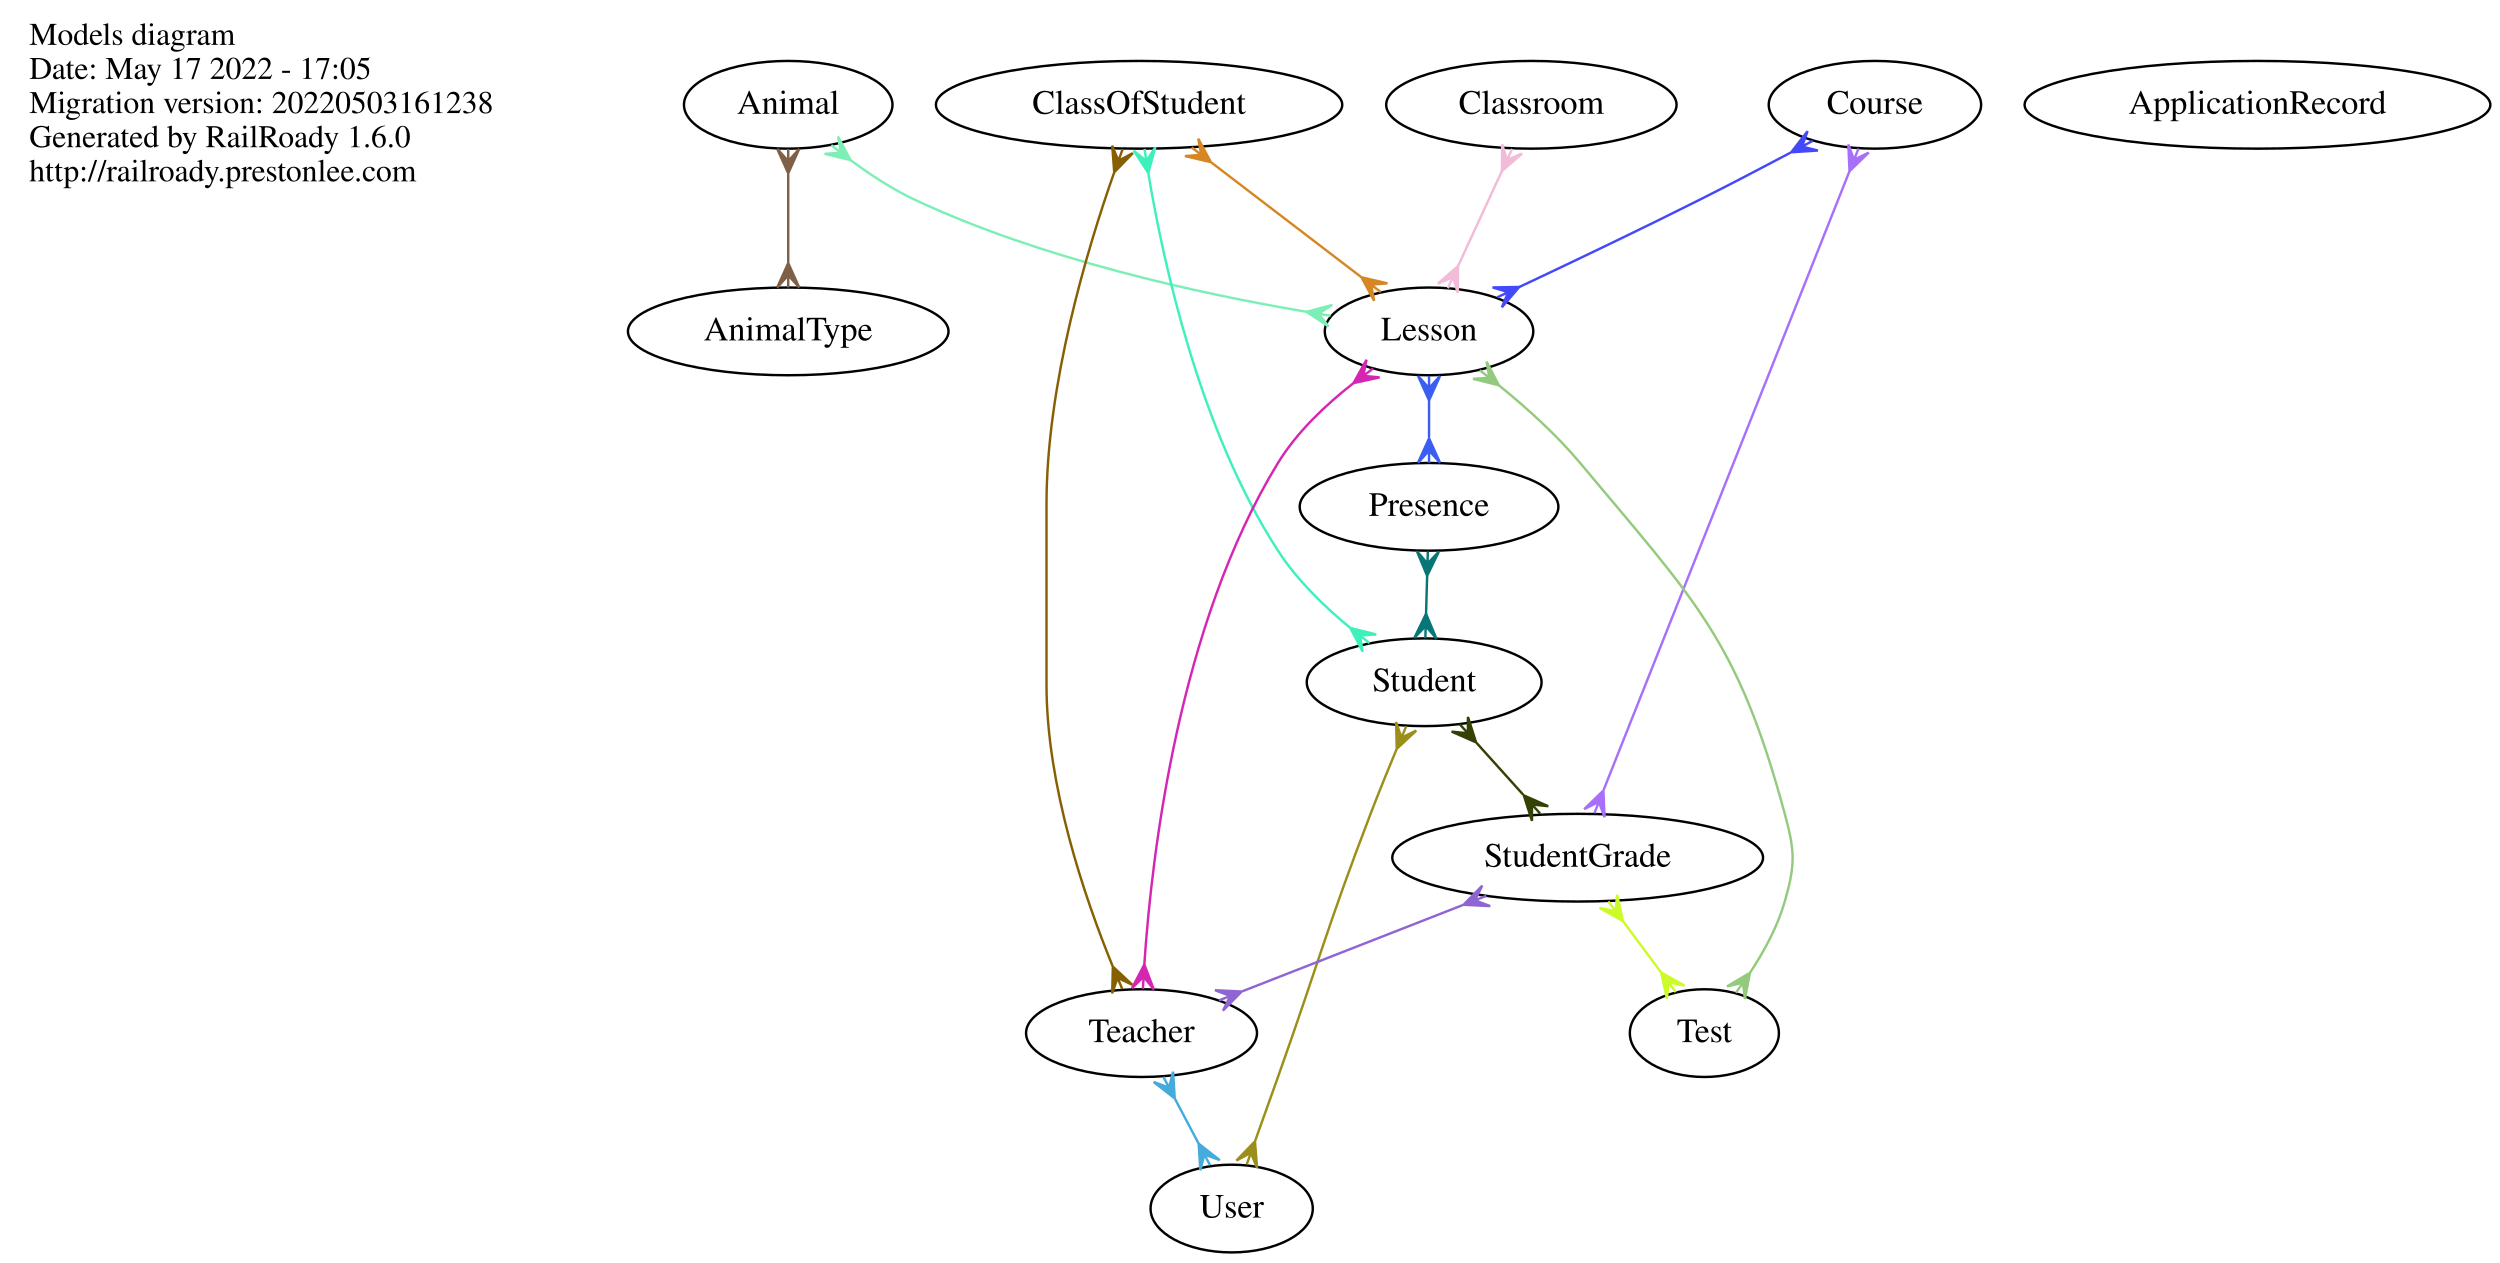
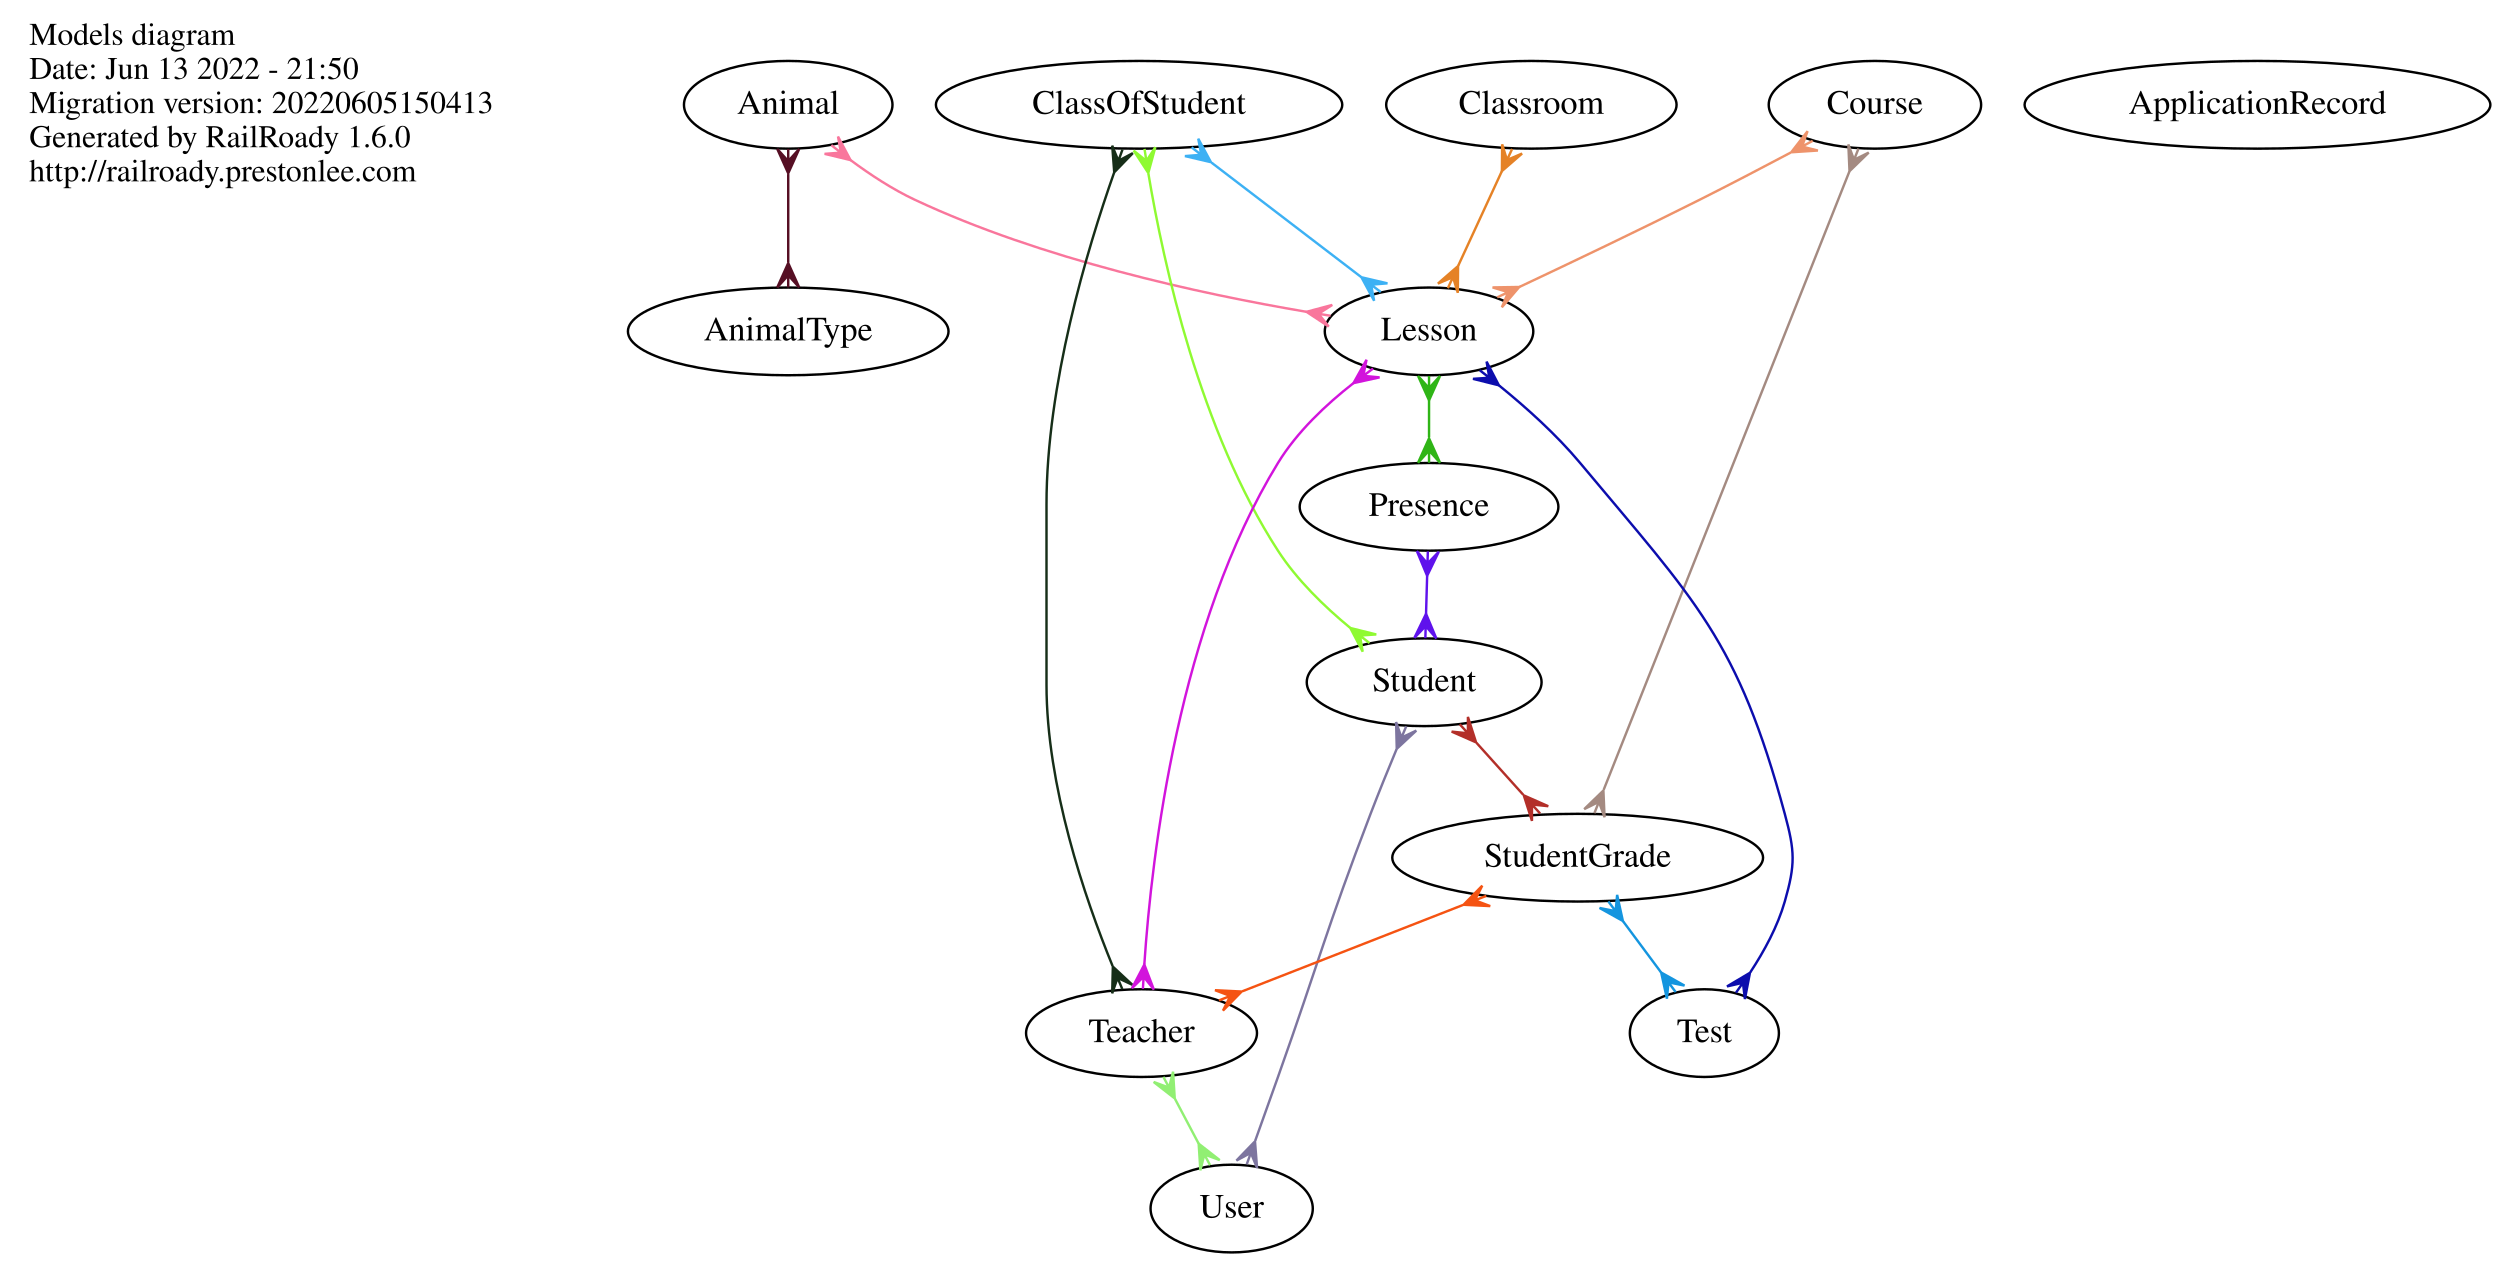
<svg xmlns="http://www.w3.org/2000/svg" width="1026pt" height="518pt" viewBox="0.00 0.00 1026.04 518.00">
  <g id="graph0" class="graph" transform="scale(1 1) rotate(0) translate(4 514)">
    <polygon fill="transparent" stroke="transparent" points="-4,4 -4,-514 1022.04,-514 1022.04,4 -4,4" />
    <g id="node1" class="node">
      <text text-anchor="start" x="8" y="-495.6" font-family="Times,serif" font-size="13.00">Models diagram</text>
-       <text text-anchor="start" x="8" y="-481.6" font-family="Times,serif" font-size="13.00">Date: May 17 2022 - 17:05</text>
-       <text text-anchor="start" x="8" y="-467.6" font-family="Times,serif" font-size="13.00">Migration version: 20220503161238</text>
+       <text text-anchor="start" x="8" y="-481.6" font-family="Times,serif" font-size="13.00">Date: Jun 13 2022 - 21:50</text>
+       <text text-anchor="start" x="8" y="-467.6" font-family="Times,serif" font-size="13.00">Migration version: 20220605150413</text>
      <text text-anchor="start" x="8" y="-453.6" font-family="Times,serif" font-size="13.00">Generated by RailRoady 1.6.0</text>
      <text text-anchor="start" x="8" y="-439.6" font-family="Times,serif" font-size="13.00">http://railroady.prestonlee.com</text>
    </g>
    <g id="node2" class="node">
      <ellipse fill="none" stroke="black" cx="319.5" cy="-471" rx="42.79" ry="18" />
      <text text-anchor="middle" x="319.5" y="-467.3" font-family="Times,serif" font-size="14.00">Animal</text>
    </g>
    <g id="node3" class="node">
      <ellipse fill="none" stroke="black" cx="319.5" cy="-378" rx="65.79" ry="18" />
      <text text-anchor="middle" x="319.5" y="-374.3" font-family="Times,serif" font-size="14.00">AnimalType</text>
    </g>
    <g id="edge1" class="edge">
-       <path fill="none" stroke="#7f6046" d="M319.5,-442.55C319.5,-431.08 319.5,-417.79 319.5,-406.34" />
-       <polygon fill="#7f6046" stroke="#7f6046" points="319.5,-442.88 315,-452.88 319.5,-447.88 319.5,-452.88 319.5,-452.88 319.5,-452.88 319.5,-447.88 324,-452.88 319.5,-442.88 319.5,-442.88" />
-       <polygon fill="#7f6046" stroke="#7f6046" points="319.5,-406.04 324,-396.04 319.5,-401.04 319.5,-396.04 319.5,-396.04 319.5,-396.04 319.5,-401.04 315,-396.04 319.5,-406.04 319.5,-406.04" />
+       <path fill="none" stroke="#560f24" d="M319.5,-442.55C319.5,-431.08 319.5,-417.79 319.5,-406.34" />
+       <polygon fill="#560f24" stroke="#560f24" points="319.5,-442.88 315,-452.88 319.5,-447.88 319.5,-452.88 319.5,-452.88 319.5,-452.88 319.5,-447.88 324,-452.88 319.5,-442.88 319.5,-442.88" />
+       <polygon fill="#560f24" stroke="#560f24" points="319.5,-406.04 324,-396.04 319.5,-401.04 319.5,-396.04 319.5,-396.04 319.5,-396.04 319.5,-401.04 315,-396.04 319.5,-406.04 319.5,-406.04" />
    </g>
    <g id="node8" class="node">
      <ellipse fill="none" stroke="black" cx="582.5" cy="-378" rx="42.79" ry="18" />
      <text text-anchor="middle" x="582.5" y="-374.3" font-family="Times,serif" font-size="14.00">Lesson</text>
    </g>
    <g id="edge2" class="edge">
-       <path fill="none" stroke="#7defb6" d="M345.1,-448.29C353.15,-442.31 362.33,-436.3 371.5,-432 423.53,-407.6 488.24,-393.48 532.19,-386.04" />
-       <polygon fill="#7defb6" stroke="#7defb6" points="345.08,-448.3 334.42,-450.87 341.13,-451.36 337.18,-454.43 337.18,-454.43 337.18,-454.43 341.13,-451.36 339.93,-457.98 345.08,-448.3 345.08,-448.3" />
-       <polygon fill="#7defb6" stroke="#7defb6" points="532.19,-386.04 542.79,-388.86 537.13,-385.23 542.06,-384.42 542.06,-384.42 542.06,-384.42 537.13,-385.23 541.33,-379.98 532.19,-386.04 532.19,-386.04" />
+       <path fill="none" stroke="#f9769c" d="M345.1,-448.29C353.15,-442.31 362.33,-436.3 371.5,-432 423.53,-407.6 488.24,-393.48 532.19,-386.04" />
+       <polygon fill="#f9769c" stroke="#f9769c" points="345.08,-448.3 334.42,-450.87 341.13,-451.36 337.18,-454.43 337.18,-454.43 337.18,-454.43 341.13,-451.36 339.93,-457.98 345.08,-448.3 345.08,-448.3" />
+       <polygon fill="#f9769c" stroke="#f9769c" points="532.19,-386.04 542.79,-388.86 537.13,-385.23 542.06,-384.42 542.06,-384.42 542.06,-384.42 537.13,-385.23 541.33,-379.98 532.19,-386.04 532.19,-386.04" />
    </g>
    <g id="node4" class="node">
      <ellipse fill="none" stroke="black" cx="922.5" cy="-471" rx="95.58" ry="18" />
      <text text-anchor="middle" x="922.5" y="-467.3" font-family="Times,serif" font-size="14.00">ApplicationRecord</text>
    </g>
    <g id="node5" class="node">
      <ellipse fill="none" stroke="black" cx="463.5" cy="-471" rx="83.39" ry="18" />
      <text text-anchor="middle" x="463.5" y="-467.3" font-family="Times,serif" font-size="14.00">ClassOfStudent</text>
    </g>
    <g id="edge4" class="edge">
-       <path fill="none" stroke="#d68723" d="M493.27,-447.23C512.09,-432.84 536.24,-414.38 554.67,-400.28" />
-       <polygon fill="#d68723" stroke="#d68723" points="492.99,-447.45 482.32,-449.95 489.02,-450.48 485.05,-453.52 485.05,-453.52 485.05,-453.52 489.02,-450.48 487.78,-457.1 492.99,-447.45 492.99,-447.45" />
-       <polygon fill="#d68723" stroke="#d68723" points="554.75,-400.22 565.43,-397.72 558.72,-397.18 562.69,-394.15 562.69,-394.15 562.69,-394.15 558.72,-397.18 559.96,-390.57 554.75,-400.22 554.75,-400.22" />
+       <path fill="none" stroke="#3db1f4" d="M493.27,-447.23C512.09,-432.84 536.24,-414.38 554.67,-400.28" />
+       <polygon fill="#3db1f4" stroke="#3db1f4" points="492.99,-447.45 482.32,-449.95 489.02,-450.48 485.05,-453.52 485.05,-453.52 485.05,-453.52 489.02,-450.48 487.78,-457.1 492.99,-447.45 492.99,-447.45" />
+       <polygon fill="#3db1f4" stroke="#3db1f4" points="554.75,-400.22 565.43,-397.72 558.72,-397.18 562.69,-394.15 562.69,-394.15 562.69,-394.15 558.72,-397.18 559.96,-390.57 554.75,-400.22 554.75,-400.22" />
    </g>
    <g id="node10" class="node">
      <ellipse fill="none" stroke="black" cx="580.5" cy="-234" rx="48.19" ry="18" />
      <text text-anchor="middle" x="580.5" y="-230.3" font-family="Times,serif" font-size="14.00">Student</text>
    </g>
    <g id="edge5" class="edge">
-       <path fill="none" stroke="#3ef0bc" d="M467.32,-442.76C473.56,-405.37 488.6,-337.18 520.5,-288 528.27,-276.01 539.48,-265.11 550.11,-256.35" />
-       <polygon fill="#3ef0bc" stroke="#3ef0bc" points="467.28,-443.01 461.28,-452.19 466.5,-447.95 465.72,-452.89 465.72,-452.89 465.72,-452.89 466.5,-447.95 470.17,-453.59 467.28,-443.01 467.28,-443.01" />
-       <polygon fill="#3ef0bc" stroke="#3ef0bc" points="550.2,-256.27 560.84,-253.62 554.13,-253.18 558.05,-250.08 558.05,-250.08 558.05,-250.08 554.13,-253.18 555.27,-246.55 550.2,-256.27 550.2,-256.27" />
+       <path fill="none" stroke="#8ffa32" d="M467.32,-442.76C473.56,-405.37 488.6,-337.18 520.5,-288 528.27,-276.01 539.48,-265.11 550.11,-256.35" />
+       <polygon fill="#8ffa32" stroke="#8ffa32" points="467.28,-443.01 461.28,-452.19 466.5,-447.95 465.72,-452.89 465.72,-452.89 465.72,-452.89 466.5,-447.95 470.17,-453.59 467.28,-443.01 467.28,-443.01" />
+       <polygon fill="#8ffa32" stroke="#8ffa32" points="550.2,-256.27 560.84,-253.62 554.13,-253.18 558.05,-250.08 558.05,-250.08 558.05,-250.08 554.13,-253.18 555.27,-246.55 550.2,-256.27 550.2,-256.27" />
    </g>
    <g id="node12" class="node">
      <ellipse fill="none" stroke="black" cx="464.5" cy="-90" rx="47.39" ry="18" />
      <text text-anchor="middle" x="464.5" y="-86.3" font-family="Times,serif" font-size="14.00">Teacher</text>
    </g>
    <g id="edge3" class="edge">
-       <path fill="none" stroke="#875f03" d="M453.26,-443.19C442.01,-411.24 425.5,-356.03 425.5,-307 425.5,-307 425.5,-307 425.5,-233 425.5,-191.56 441.14,-145.67 452.61,-117.58" />
-       <polygon fill="#875f03" stroke="#875f03" points="453.3,-443.3 452.47,-454.23 455.01,-448 456.71,-452.7 456.71,-452.7 456.71,-452.7 455.01,-448 460.94,-451.17 453.3,-443.3 453.3,-443.3" />
-       <polygon fill="#875f03" stroke="#875f03" points="452.73,-117.29 460.76,-109.82 454.67,-112.68 456.61,-108.07 456.61,-108.07 456.61,-108.07 454.67,-112.68 452.46,-106.33 452.73,-117.29 452.73,-117.29" />
+       <path fill="none" stroke="#162e18" d="M453.26,-443.19C442.01,-411.24 425.5,-356.03 425.5,-307 425.5,-307 425.5,-307 425.5,-233 425.5,-191.56 441.14,-145.67 452.61,-117.58" />
+       <polygon fill="#162e18" stroke="#162e18" points="453.3,-443.3 452.47,-454.23 455.01,-448 456.71,-452.7 456.71,-452.7 456.71,-452.7 455.01,-448 460.94,-451.17 453.3,-443.3 453.3,-443.3" />
+       <polygon fill="#162e18" stroke="#162e18" points="452.73,-117.29 460.76,-109.82 454.67,-112.68 456.61,-108.07 456.61,-108.07 456.61,-108.07 454.67,-112.68 452.46,-106.33 452.73,-117.29 452.73,-117.29" />
    </g>
    <g id="node6" class="node">
      <ellipse fill="none" stroke="black" cx="624.5" cy="-471" rx="59.59" ry="18" />
      <text text-anchor="middle" x="624.5" y="-467.3" font-family="Times,serif" font-size="14.00">Classroom</text>
    </g>
    <g id="edge6" class="edge">
-       <path fill="none" stroke="#f2bbd8" d="M612.41,-443.8C606.77,-431.59 600.08,-417.09 594.46,-404.92" />
-       <polygon fill="#f2bbd8" stroke="#f2bbd8" points="612.41,-443.8 612.51,-454.77 614.5,-448.34 616.6,-452.88 616.6,-452.88 616.6,-452.88 614.5,-448.34 620.69,-451 612.41,-443.8 612.41,-443.8" />
-       <polygon fill="#f2bbd8" stroke="#f2bbd8" points="594.41,-404.81 594.31,-393.85 592.32,-400.27 590.22,-395.73 590.22,-395.73 590.22,-395.73 592.32,-400.27 586.14,-397.62 594.41,-404.81 594.41,-404.81" />
+       <path fill="none" stroke="#e58226" d="M612.41,-443.8C606.77,-431.59 600.08,-417.09 594.46,-404.92" />
+       <polygon fill="#e58226" stroke="#e58226" points="612.41,-443.8 612.51,-454.77 614.5,-448.34 616.6,-452.88 616.6,-452.88 616.6,-452.88 614.5,-448.34 620.69,-451 612.41,-443.8 612.41,-443.8" />
+       <polygon fill="#e58226" stroke="#e58226" points="594.41,-404.81 594.31,-393.85 592.32,-400.27 590.22,-395.73 590.22,-395.73 590.22,-395.73 592.32,-400.27 586.14,-397.62 594.41,-404.81 594.41,-404.81" />
    </g>
    <g id="node7" class="node">
      <ellipse fill="none" stroke="black" cx="765.5" cy="-471" rx="43.59" ry="18" />
      <text text-anchor="middle" x="765.5" y="-467.3" font-family="Times,serif" font-size="14.00">Course</text>
    </g>
    <g id="edge8" class="edge">
-       <path fill="none" stroke="#4349fa" d="M730.88,-451.37C719.07,-445.11 705.76,-438.16 693.5,-432 669.07,-419.72 641.3,-406.47 619.66,-396.28" />
-       <polygon fill="#4349fa" stroke="#4349fa" points="731.14,-451.51 737.86,-460.18 735.56,-453.86 739.97,-456.21 739.97,-456.21 739.97,-456.21 735.56,-453.86 742.09,-452.23 731.14,-451.51 731.14,-451.51" />
-       <polygon fill="#4349fa" stroke="#4349fa" points="619.53,-396.23 612.39,-387.9 615,-394.1 610.48,-391.98 610.48,-391.98 610.48,-391.98 615,-394.1 608.57,-396.05 619.53,-396.23 619.53,-396.23" />
+       <path fill="none" stroke="#ee936b" d="M730.88,-451.37C719.07,-445.11 705.76,-438.16 693.5,-432 669.07,-419.72 641.3,-406.47 619.66,-396.28" />
+       <polygon fill="#ee936b" stroke="#ee936b" points="731.14,-451.51 737.86,-460.18 735.56,-453.86 739.97,-456.21 739.97,-456.21 739.97,-456.21 735.56,-453.86 742.09,-452.23 731.14,-451.51 731.14,-451.51" />
+       <polygon fill="#ee936b" stroke="#ee936b" points="619.53,-396.23 612.39,-387.9 615,-394.1 610.48,-391.98 610.48,-391.98 610.48,-391.98 615,-394.1 608.57,-396.05 619.53,-396.23 619.53,-396.23" />
    </g>
    <g id="node11" class="node">
      <ellipse fill="none" stroke="black" cx="643.5" cy="-162" rx="76.09" ry="18" />
      <text text-anchor="middle" x="643.5" y="-158.3" font-family="Times,serif" font-size="14.00">StudentGrade</text>
    </g>
    <g id="edge7" class="edge">
-       <path fill="none" stroke="#a76ffa" d="M755.04,-443.69C732.06,-385.86 677.37,-248.24 654.18,-189.89" />
-       <polygon fill="#a76ffa" stroke="#a76ffa" points="755.07,-443.76 754.59,-454.72 756.92,-448.41 758.77,-453.06 758.77,-453.06 758.77,-453.06 756.92,-448.41 762.95,-451.4 755.07,-443.76 755.07,-443.76" />
-       <polygon fill="#a76ffa" stroke="#a76ffa" points="654.06,-189.56 654.54,-178.61 652.21,-184.92 650.36,-180.27 650.36,-180.27 650.36,-180.27 652.21,-184.92 646.18,-181.93 654.06,-189.56 654.06,-189.56" />
+       <path fill="none" stroke="#a48a81" d="M755.04,-443.69C732.06,-385.86 677.37,-248.24 654.18,-189.89" />
+       <polygon fill="#a48a81" stroke="#a48a81" points="755.07,-443.76 754.59,-454.72 756.92,-448.41 758.77,-453.06 758.77,-453.06 758.77,-453.06 756.92,-448.41 762.95,-451.4 755.07,-443.76 755.07,-443.76" />
+       <polygon fill="#a48a81" stroke="#a48a81" points="654.06,-189.56 654.54,-178.61 652.21,-184.92 650.36,-180.27 650.36,-180.27 650.36,-180.27 652.21,-184.92 646.18,-181.93 654.06,-189.56 654.06,-189.56" />
    </g>
    <g id="node9" class="node">
      <ellipse fill="none" stroke="black" cx="582.5" cy="-306" rx="53.09" ry="18" />
      <text text-anchor="middle" x="582.5" y="-302.3" font-family="Times,serif" font-size="14.00">Presence</text>
    </g>
    <g id="edge11" class="edge">
-       <path fill="none" stroke="#3a5ef1" d="M582.5,-349.67C582.5,-344.69 582.5,-339.49 582.5,-334.51" />
-       <polygon fill="#3a5ef1" stroke="#3a5ef1" points="582.5,-349.7 578,-359.7 582.5,-354.7 582.5,-359.7 582.5,-359.7 582.5,-359.7 582.5,-354.7 587,-359.7 582.5,-349.7 582.5,-349.7" />
-       <polygon fill="#3a5ef1" stroke="#3a5ef1" points="582.5,-334.1 587,-324.1 582.5,-329.1 582.5,-324.1 582.5,-324.1 582.5,-324.1 582.5,-329.1 578,-324.1 582.5,-334.1 582.5,-334.1" />
+       <path fill="none" stroke="#2fb516" d="M582.5,-349.67C582.5,-344.69 582.5,-339.49 582.5,-334.51" />
+       <polygon fill="#2fb516" stroke="#2fb516" points="582.5,-349.7 578,-359.7 582.5,-354.7 582.5,-359.7 582.5,-359.7 582.5,-359.7 582.5,-354.7 587,-359.7 582.5,-349.7 582.5,-349.7" />
+       <polygon fill="#2fb516" stroke="#2fb516" points="582.5,-334.1 587,-324.1 582.5,-329.1 582.5,-324.1 582.5,-324.1 582.5,-324.1 582.5,-329.1 578,-324.1 582.5,-334.1 582.5,-334.1" />
    </g>
    <g id="edge9" class="edge">
-       <path fill="none" stroke="#d526b3" d="M551.48,-356.77C540.19,-347.96 528.3,-336.73 520.5,-324 479.86,-257.66 468.71,-163.91 465.65,-118.19" />
-       <polygon fill="#d526b3" stroke="#d526b3" points="551.49,-356.78 556.84,-366.36 555.51,-359.76 559.52,-362.75 559.52,-362.75 559.52,-362.75 555.51,-359.76 562.2,-359.13 551.49,-356.78 551.49,-356.78" />
-       <polygon fill="#d526b3" stroke="#d526b3" points="465.65,-118.15 469.56,-107.9 465.36,-113.15 465.06,-108.16 465.06,-108.16 465.06,-108.16 465.36,-113.15 460.57,-108.43 465.65,-118.15 465.65,-118.15" />
+       <path fill="none" stroke="#d214dc" d="M551.48,-356.77C540.19,-347.96 528.3,-336.73 520.5,-324 479.86,-257.66 468.71,-163.91 465.65,-118.19" />
+       <polygon fill="#d214dc" stroke="#d214dc" points="551.49,-356.78 556.84,-366.36 555.51,-359.76 559.52,-362.75 559.52,-362.75 559.52,-362.75 555.51,-359.76 562.2,-359.13 551.49,-356.78 551.49,-356.78" />
+       <polygon fill="#d214dc" stroke="#d214dc" points="465.65,-118.15 469.56,-107.9 465.36,-113.15 465.06,-108.16 465.06,-108.16 465.06,-108.16 465.36,-113.15 460.57,-108.43 465.65,-118.15 465.65,-118.15" />
    </g>
    <g id="node13" class="node">
      <ellipse fill="none" stroke="black" cx="695.5" cy="-90" rx="30.59" ry="18" />
      <text text-anchor="middle" x="695.5" y="-86.3" font-family="Times,serif" font-size="14.00">Test</text>
    </g>
    <g id="edge10" class="edge">
-       <path fill="none" stroke="#94ca7e" d="M611.18,-355.86C622.36,-346.8 634.79,-335.63 644.5,-324 691.99,-267.13 709.16,-251.53 728.5,-180 732.68,-164.55 732.9,-159.38 728.5,-144 725.58,-133.79 720.06,-123.63 714.36,-114.98" />
-       <polygon fill="#94ca7e" stroke="#94ca7e" points="611.17,-355.87 600.54,-358.53 607.25,-358.97 603.32,-362.06 603.32,-362.06 603.32,-362.06 607.25,-358.97 606.11,-365.6 611.17,-355.87 611.17,-355.87" />
-       <polygon fill="#94ca7e" stroke="#94ca7e" points="714.21,-114.76 712.14,-103.99 711.33,-110.67 708.46,-106.58 708.46,-106.58 708.46,-106.58 711.33,-110.67 704.78,-109.16 714.21,-114.76 714.21,-114.76" />
+       <path fill="none" stroke="#0c0dad" d="M611.18,-355.86C622.36,-346.8 634.79,-335.63 644.5,-324 691.99,-267.13 709.16,-251.53 728.5,-180 732.68,-164.55 732.9,-159.38 728.5,-144 725.58,-133.79 720.06,-123.63 714.36,-114.98" />
+       <polygon fill="#0c0dad" stroke="#0c0dad" points="611.17,-355.87 600.54,-358.53 607.25,-358.97 603.32,-362.06 603.32,-362.06 603.32,-362.06 607.25,-358.97 606.11,-365.6 611.17,-355.87 611.17,-355.87" />
+       <polygon fill="#0c0dad" stroke="#0c0dad" points="714.21,-114.76 712.14,-103.99 711.33,-110.67 708.46,-106.58 708.46,-106.58 708.46,-106.58 711.33,-110.67 704.78,-109.16 714.21,-114.76 714.21,-114.76" />
    </g>
    <g id="edge12" class="edge">
-       <path fill="none" stroke="#077677" d="M581.72,-277.67C581.57,-272.55 581.42,-267.21 581.27,-262.1" />
-       <polygon fill="#077677" stroke="#077677" points="581.72,-277.7 577.51,-287.83 581.86,-282.7 582.01,-287.7 582.01,-287.7 582.01,-287.7 581.86,-282.7 586.5,-287.57 581.72,-277.7 581.72,-277.7" />
-       <polygon fill="#077677" stroke="#077677" points="581.27,-262.1 585.49,-251.98 581.13,-257.1 580.99,-252.1 580.99,-252.1 580.99,-252.1 581.13,-257.1 576.49,-252.23 581.27,-262.1 581.27,-262.1" />
+       <path fill="none" stroke="#5f12ec" d="M581.72,-277.67C581.57,-272.55 581.42,-267.21 581.27,-262.1" />
+       <polygon fill="#5f12ec" stroke="#5f12ec" points="581.72,-277.7 577.51,-287.83 581.86,-282.7 582.01,-287.7 582.01,-287.7 582.01,-287.7 581.86,-282.7 586.5,-287.57 581.72,-277.7 581.72,-277.7" />
+       <polygon fill="#5f12ec" stroke="#5f12ec" points="581.27,-262.1 585.49,-251.98 581.13,-257.1 580.99,-252.1 580.99,-252.1 580.99,-252.1 581.13,-257.1 576.49,-252.23 581.27,-262.1 581.27,-262.1" />
    </g>
    <g id="edge14" class="edge">
-       <path fill="none" stroke="#334105" d="M601.99,-209.12C608.15,-202.28 614.88,-194.8 621.1,-187.89" />
-       <polygon fill="#334105" stroke="#334105" points="601.8,-209.33 591.77,-213.75 598.46,-213.05 595.11,-216.76 595.11,-216.76 595.11,-216.76 598.46,-213.05 598.46,-219.78 601.8,-209.33 601.8,-209.33" />
-       <polygon fill="#334105" stroke="#334105" points="621.4,-187.56 631.43,-183.13 624.74,-183.84 628.09,-180.12 628.09,-180.12 628.09,-180.12 624.74,-183.84 624.74,-177.11 621.4,-187.56 621.4,-187.56" />
+       <path fill="none" stroke="#b32f29" d="M601.99,-209.12C608.15,-202.28 614.88,-194.8 621.1,-187.89" />
+       <polygon fill="#b32f29" stroke="#b32f29" points="601.8,-209.33 591.77,-213.75 598.46,-213.05 595.11,-216.76 595.11,-216.76 595.11,-216.76 598.46,-213.05 598.46,-219.78 601.8,-209.33 601.8,-209.33" />
+       <polygon fill="#b32f29" stroke="#b32f29" points="621.4,-187.56 631.43,-183.13 624.74,-183.84 628.09,-180.12 628.09,-180.12 628.09,-180.12 624.74,-183.84 624.74,-177.11 621.4,-187.56 621.4,-187.56" />
    </g>
    <g id="node14" class="node">
      <ellipse fill="none" stroke="black" cx="501.5" cy="-18" rx="33.29" ry="18" />
      <text text-anchor="middle" x="501.5" y="-14.3" font-family="Times,serif" font-size="14.00">User</text>
    </g>
    <g id="edge13" class="edge">
-       <path fill="none" stroke="#9c8e1a" d="M569.18,-206.54C565.66,-198.1 561.83,-188.69 558.5,-180 540.29,-132.48 537.53,-119.95 520.5,-72 517.48,-63.49 514.16,-54.21 511.16,-45.84" />
-       <polygon fill="#9c8e1a" stroke="#9c8e1a" points="569.25,-206.69 568.98,-217.66 571.19,-211.3 573.13,-215.91 573.13,-215.91 573.13,-215.91 571.19,-211.3 577.27,-214.16 569.25,-206.69 569.25,-206.69" />
-       <polygon fill="#9c8e1a" stroke="#9c8e1a" points="511.07,-45.59 511.92,-34.66 509.38,-40.88 507.69,-36.18 507.69,-36.18 507.69,-36.18 509.38,-40.88 503.45,-37.7 511.07,-45.59 511.07,-45.59" />
+       <path fill="none" stroke="#7d759f" d="M569.18,-206.54C565.66,-198.1 561.83,-188.69 558.5,-180 540.29,-132.48 537.53,-119.95 520.5,-72 517.48,-63.49 514.16,-54.21 511.16,-45.84" />
+       <polygon fill="#7d759f" stroke="#7d759f" points="569.25,-206.69 568.98,-217.66 571.19,-211.3 573.13,-215.91 573.13,-215.91 573.13,-215.91 571.19,-211.3 577.27,-214.16 569.25,-206.69 569.25,-206.69" />
+       <polygon fill="#7d759f" stroke="#7d759f" points="511.07,-45.59 511.92,-34.66 509.38,-40.88 507.69,-36.18 507.69,-36.18 507.69,-36.18 509.38,-40.88 503.45,-37.7 511.07,-45.59 511.07,-45.59" />
    </g>
    <g id="edge15" class="edge">
-       <path fill="none" stroke="#8f65d1" d="M596.49,-142.62C568.36,-131.61 532.92,-117.76 505.86,-107.17" />
-       <polygon fill="#8f65d1" stroke="#8f65d1" points="596.66,-142.68 604.34,-150.52 601.32,-144.5 605.98,-146.33 605.98,-146.33 605.98,-146.33 601.32,-144.5 607.61,-142.13 596.66,-142.68 596.66,-142.68" />
-       <polygon fill="#8f65d1" stroke="#8f65d1" points="505.6,-107.07 497.93,-99.24 500.95,-105.25 496.29,-103.43 496.29,-103.43 496.29,-103.43 500.95,-105.25 494.65,-107.62 505.6,-107.07 505.6,-107.07" />
+       <path fill="none" stroke="#f55312" d="M596.49,-142.62C568.36,-131.61 532.92,-117.76 505.86,-107.17" />
+       <polygon fill="#f55312" stroke="#f55312" points="596.66,-142.68 604.34,-150.52 601.32,-144.5 605.98,-146.33 605.98,-146.33 605.98,-146.33 601.32,-144.5 607.61,-142.13 596.66,-142.68 596.66,-142.68" />
+       <polygon fill="#f55312" stroke="#f55312" points="505.6,-107.07 497.93,-99.24 500.95,-105.25 496.29,-103.43 496.29,-103.43 496.29,-103.43 500.95,-105.25 494.65,-107.62 505.6,-107.07 505.6,-107.07" />
    </g>
    <g id="edge16" class="edge">
-       <path fill="none" stroke="#ccfb27" d="M662.14,-135.9C667.21,-129.09 672.68,-121.72 677.69,-114.97" />
-       <polygon fill="#ccfb27" stroke="#ccfb27" points="662.05,-136.03 652.48,-141.37 659.07,-140.04 656.09,-144.05 656.09,-144.05 656.09,-144.05 659.07,-140.04 659.7,-146.74 662.05,-136.03 662.05,-136.03" />
-       <polygon fill="#ccfb27" stroke="#ccfb27" points="677.78,-114.86 687.35,-109.51 680.76,-110.84 683.74,-106.83 683.74,-106.83 683.74,-106.83 680.76,-110.84 680.13,-104.15 677.78,-114.86 677.78,-114.86" />
+       <path fill="none" stroke="#1495df" d="M662.14,-135.9C667.21,-129.09 672.68,-121.72 677.69,-114.97" />
+       <polygon fill="#1495df" stroke="#1495df" points="662.05,-136.03 652.48,-141.37 659.07,-140.04 656.09,-144.05 656.09,-144.05 656.09,-144.05 659.07,-140.04 659.7,-146.74 662.05,-136.03 662.05,-136.03" />
+       <polygon fill="#1495df" stroke="#1495df" points="677.78,-114.86 687.35,-109.51 680.76,-110.84 683.74,-106.83 683.74,-106.83 683.74,-106.83 680.76,-110.84 680.13,-104.15 677.78,-114.86 677.78,-114.86" />
    </g>
    <g id="edge17" class="edge">
-       <path fill="none" stroke="#44acdd" d="M478.24,-63C481.4,-57.03 484.75,-50.69 487.9,-44.73" />
-       <polygon fill="#44acdd" stroke="#44acdd" points="478.13,-63.21 469.48,-69.95 475.79,-67.63 473.46,-72.05 473.46,-72.05 473.46,-72.05 475.79,-67.63 477.44,-74.16 478.13,-63.21 478.13,-63.21" />
-       <polygon fill="#44acdd" stroke="#44acdd" points="487.95,-44.63 496.6,-37.89 490.29,-40.21 492.63,-35.79 492.63,-35.79 492.63,-35.79 490.29,-40.21 488.65,-33.69 487.95,-44.63 487.95,-44.63" />
+       <path fill="none" stroke="#91ef73" d="M478.24,-63C481.4,-57.03 484.75,-50.69 487.9,-44.73" />
+       <polygon fill="#91ef73" stroke="#91ef73" points="478.13,-63.21 469.48,-69.95 475.79,-67.63 473.46,-72.05 473.46,-72.05 473.46,-72.05 475.79,-67.63 477.44,-74.16 478.13,-63.21 478.13,-63.21" />
+       <polygon fill="#91ef73" stroke="#91ef73" points="487.95,-44.63 496.6,-37.89 490.29,-40.21 492.63,-35.79 492.63,-35.79 492.63,-35.79 490.29,-40.21 488.65,-33.69 487.95,-44.63 487.95,-44.63" />
    </g>
  </g>
</svg>
